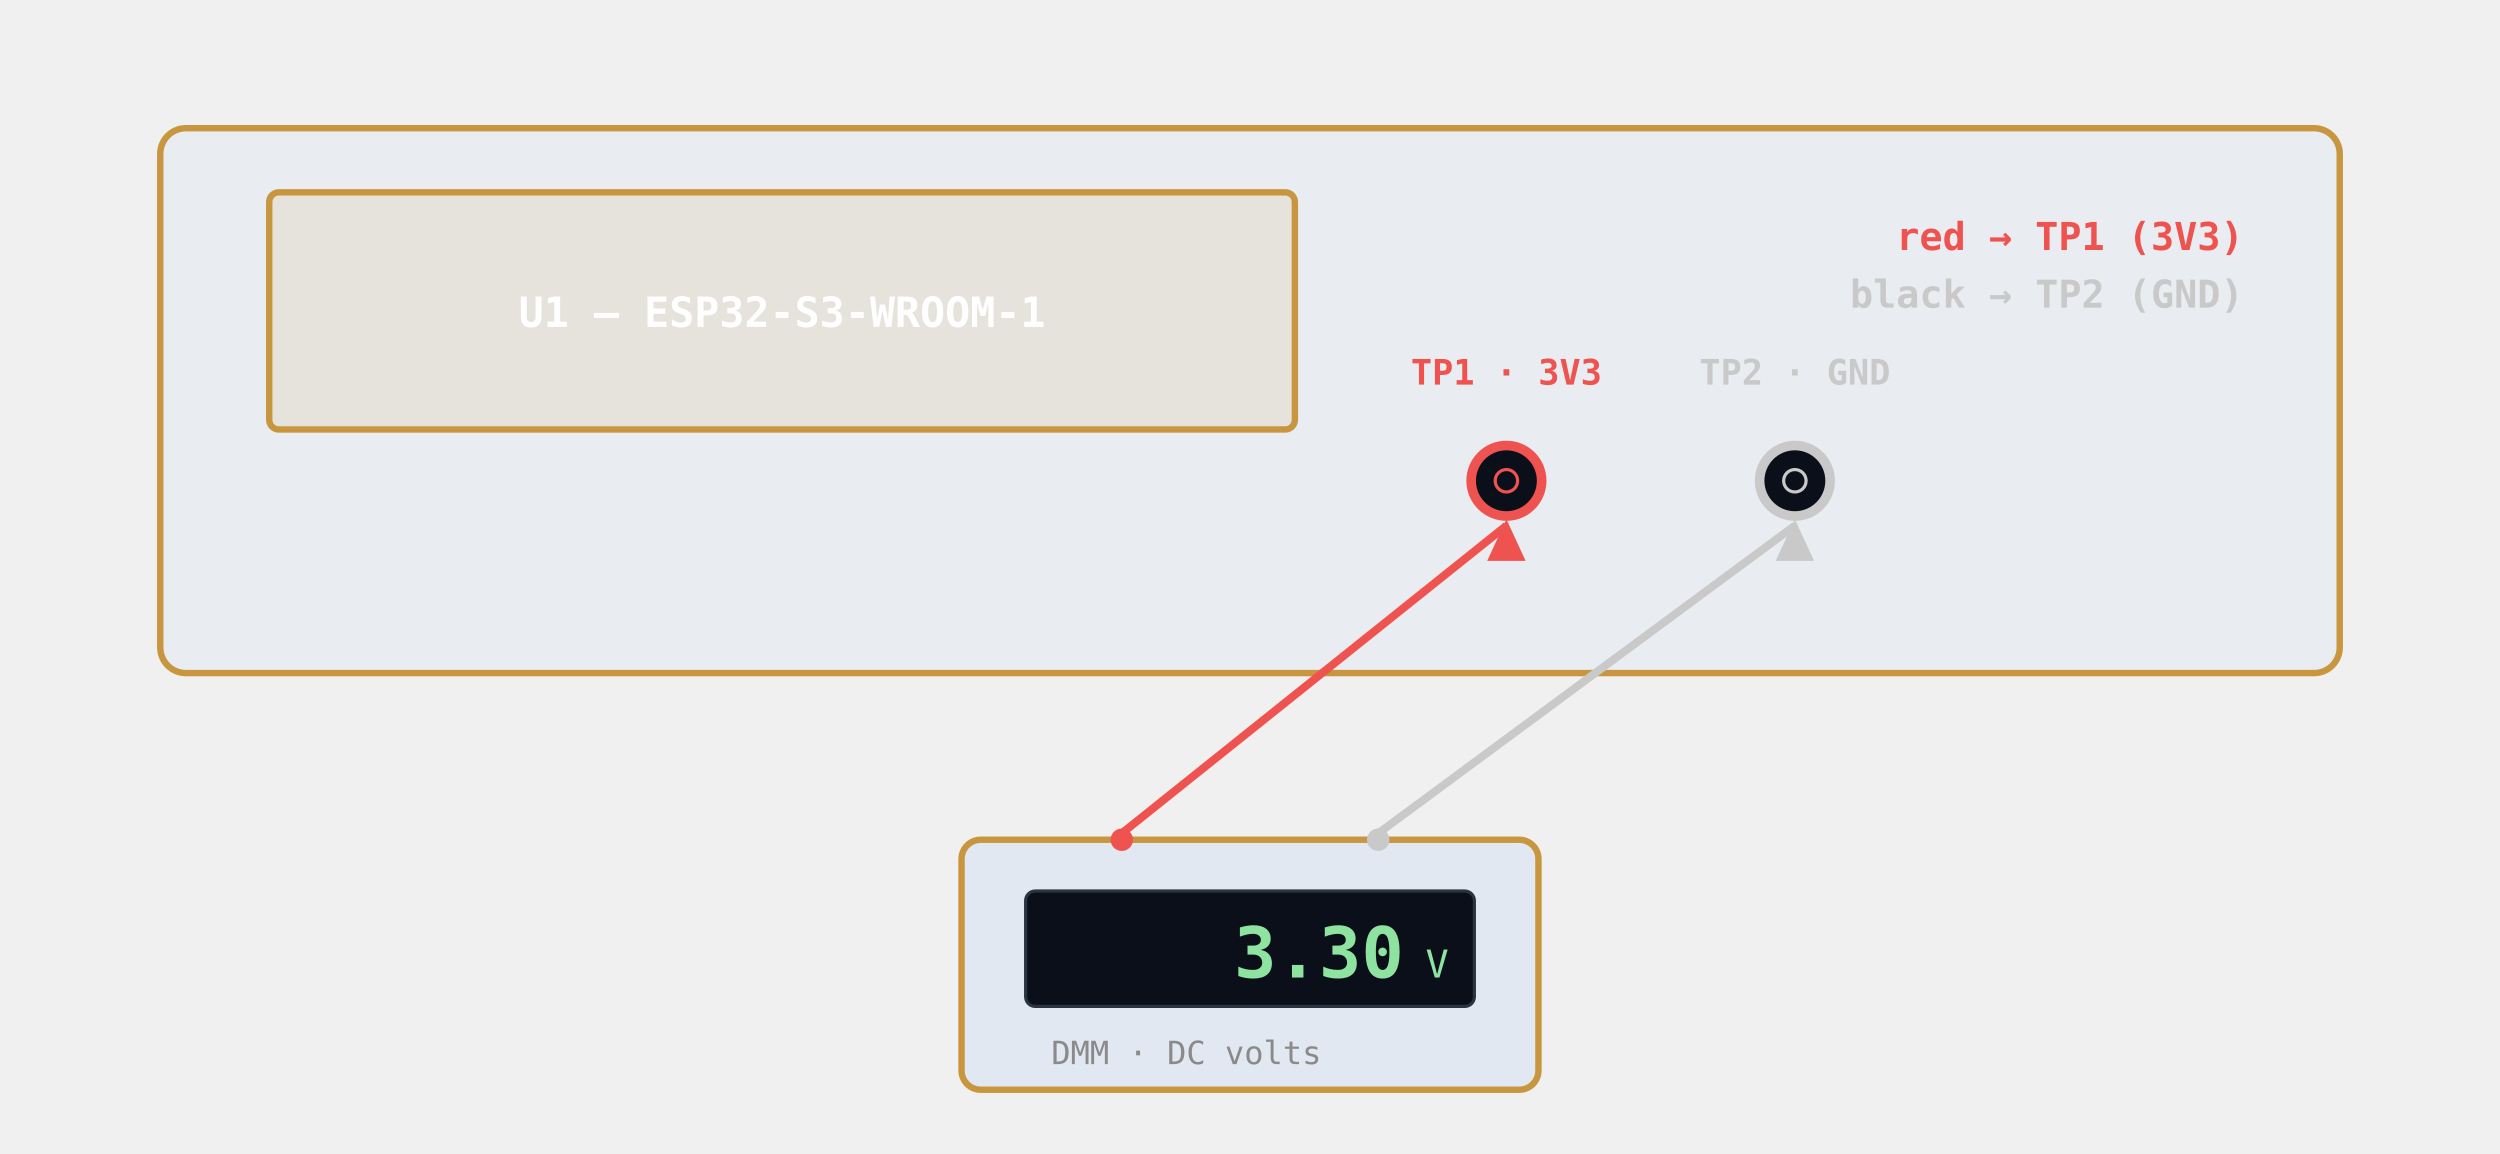
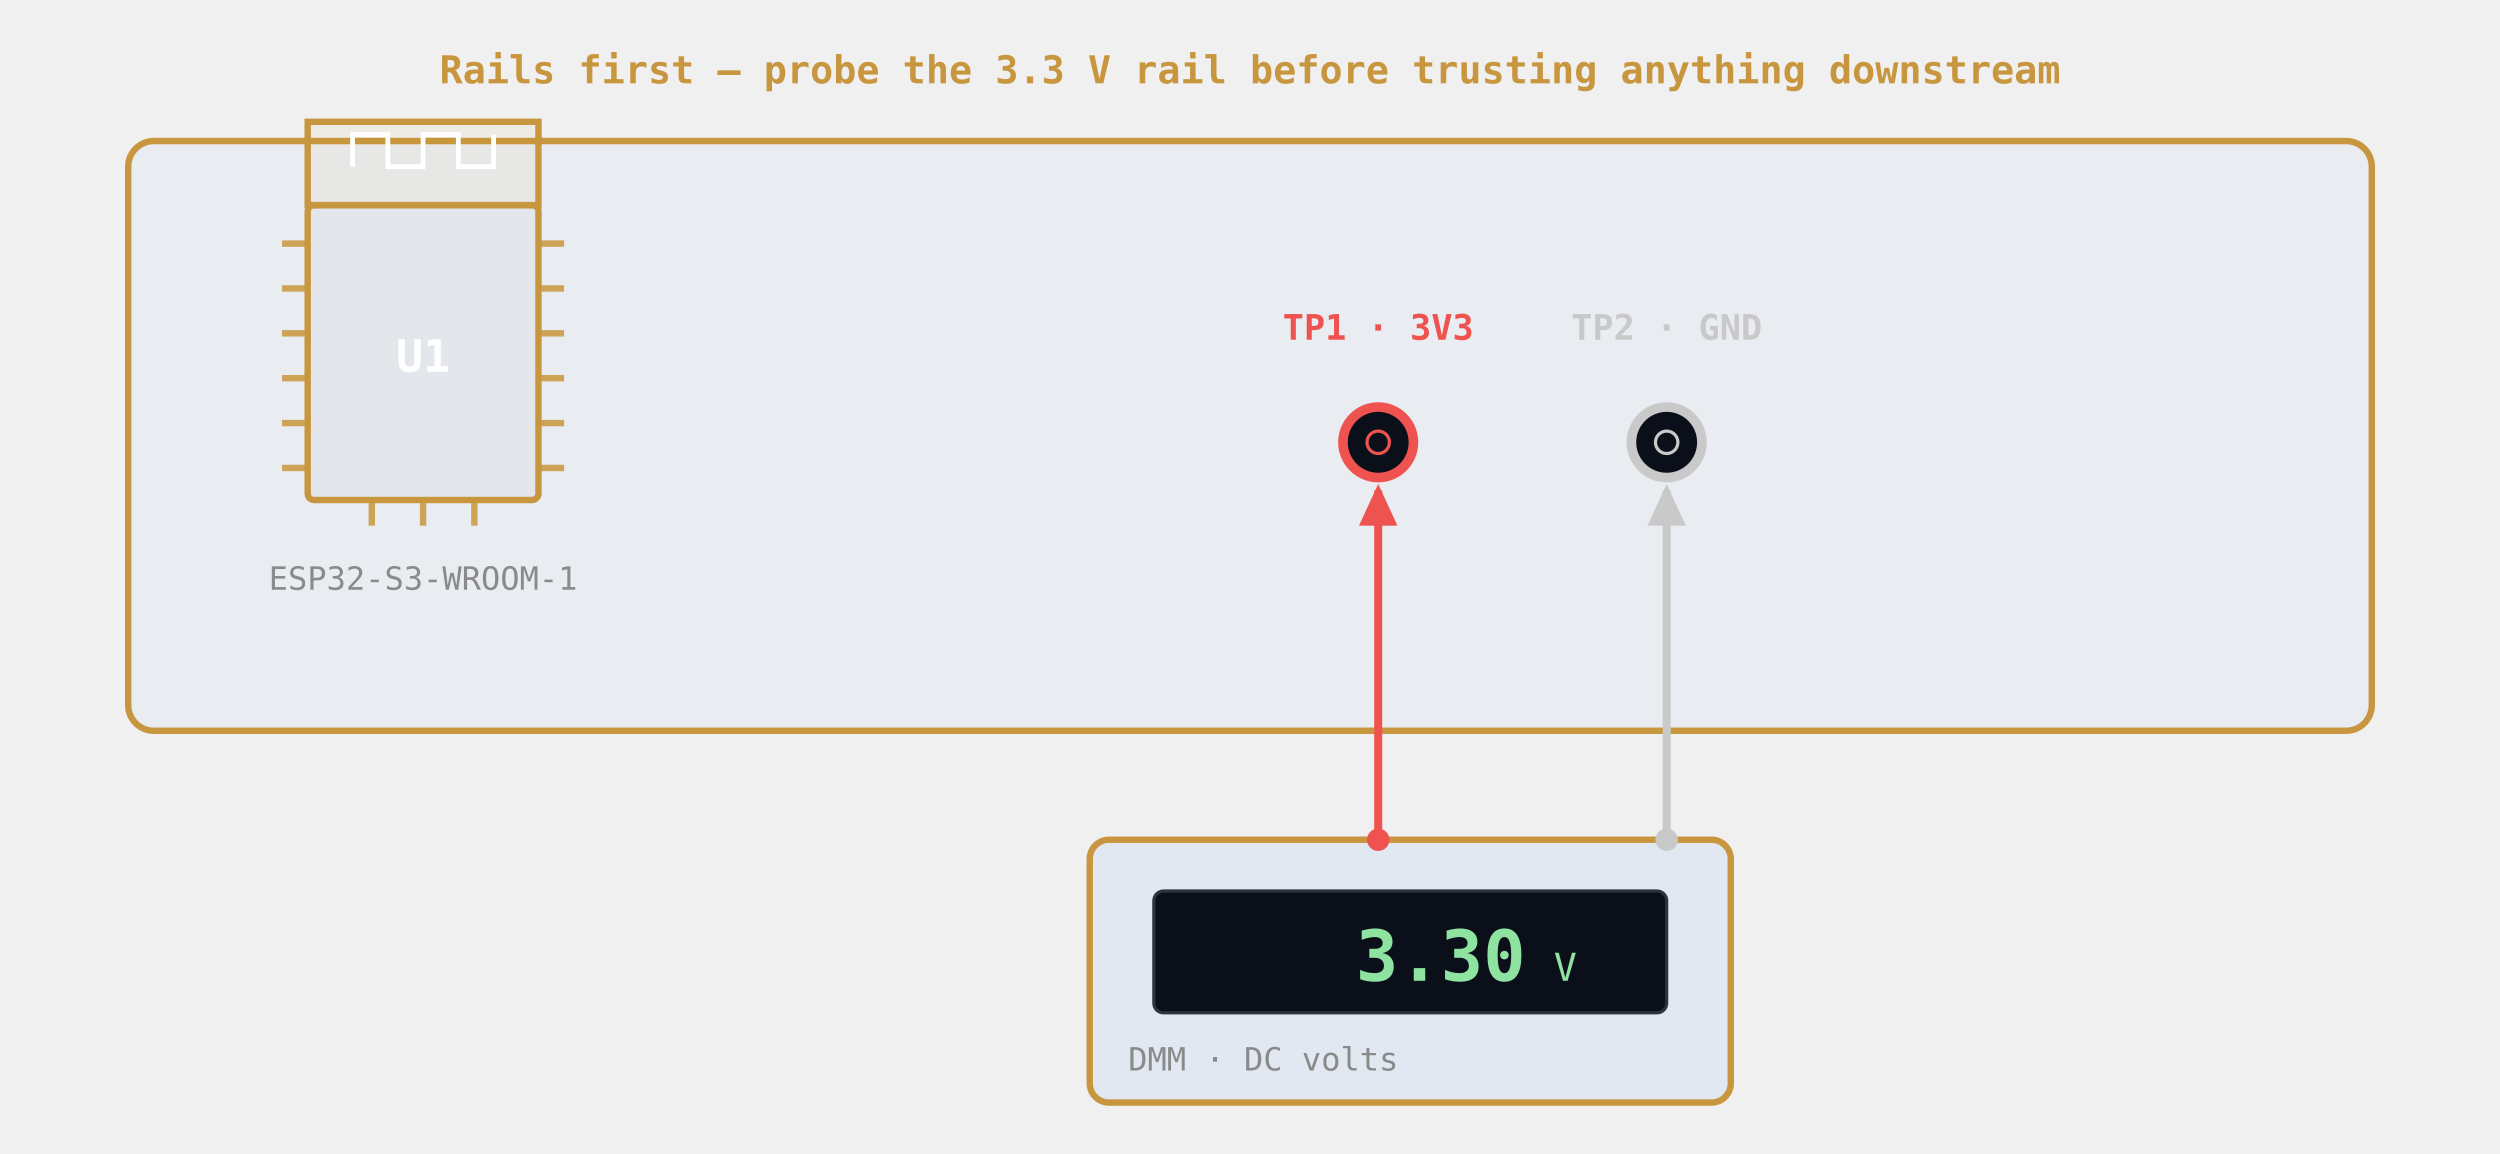
- <svg xmlns="http://www.w3.org/2000/svg" viewBox="0 0 780 360" role="img" aria-label="Bring-up: probing the 3.3 V rail at TP1 and ground at TP2" font-family="ui-monospace, 'SFMono-Regular', Menlo, monospace">
-   <rect x="50" y="40" width="680" height="170" rx="8" fill="rgba(74,143,255,0.04)" stroke="#c8963e" stroke-width="2" />
-   <rect x="84" y="60" width="320" height="74" rx="3" fill="rgba(200,150,62,0.12)" stroke="#c8963e" stroke-width="2" />
-   <text x="244" y="102" text-anchor="middle" fill="#fff" font-size="13" font-weight="700">U1 — ESP32-S3-WROOM-1</text>
-   <circle cx="470" cy="150" r="11" fill="#0b0f1a" stroke="#ef5350" stroke-width="3" />
-   <circle cx="470" cy="150" r="3.5" fill="#0b0f1a" stroke="#ef5350" stroke-width="1" />
-   <circle cx="560" cy="150" r="11" fill="#0b0f1a" stroke="#c9c9c9" stroke-width="3" />
-   <circle cx="560" cy="150" r="3.5" fill="#0b0f1a" stroke="#c9c9c9" stroke-width="1" />
-   <text x="470" y="120" text-anchor="middle" fill="#ef5350" font-size="11" font-weight="700">TP1 · 3V3</text>
-   <text x="560" y="120" text-anchor="middle" fill="#c9c9c9" font-size="11" font-weight="700">TP2 · GND</text>
-   <path d="M350,260 L470,164" fill="none" stroke="#ef5350" stroke-width="2.5" />
-   <path d="M430,260 L560,164" fill="none" stroke="#c9c9c9" stroke-width="2.5" />
-   <path d="M470,162 l-6,13 h12 z" fill="#ef5350" />
-   <path d="M560,162 l-6,13 h12 z" fill="#c9c9c9" />
-   <rect x="300" y="262" width="180" height="78" rx="6" fill="rgba(74,143,255,0.08)" stroke="#c8963e" stroke-width="2" />
-   <rect x="320" y="278" width="140" height="36" rx="3" fill="#0b0f1a" stroke="#2a3340" stroke-width="1" />
-   <text x="438" y="305" text-anchor="end" fill="#8fe3a0" font-size="22" font-weight="700">3.30</text>
-   <text x="452" y="305" text-anchor="end" fill="#8fe3a0" font-size="12">V</text>
-   <text x="328" y="332" fill="#8a8a8a" font-size="10">DMM · DC volts</text>
-   <circle cx="350" cy="262" r="3.5" fill="#ef5350" />
-   <circle cx="430" cy="262" r="3.5" fill="#c9c9c9" />
-   <text x="700" y="78" text-anchor="end" fill="#ef5350" font-size="12" font-weight="700">red → TP1 (3V3)</text>
-   <text x="700" y="96" text-anchor="end" fill="#c9c9c9" font-size="12" font-weight="700">black → TP2 (GND)</text>
+ <svg xmlns="http://www.w3.org/2000/svg" viewBox="0 0 780 360" role="img" aria-label="Bring-up: with the board powered, probe 3.3 V at TP1 (red) and ground at TP2 (black) with a multimeter reading 3.30 V" font-family="ui-monospace, 'SFMono-Regular', Menlo, monospace">
+   <text x="390" y="26" text-anchor="middle" fill="#c8963e" font-size="12" font-weight="700">Rails first — probe the 3.3 V rail before trusting anything downstream</text>
+   <rect x="40" y="44" width="700" height="184" rx="8" fill="rgba(74,143,255,0.04)" stroke="#c8963e" stroke-width="2" />
+   <rect x="96" y="38" width="72" height="26" fill="rgba(200,150,62,0.06)" stroke="#c8963e" stroke-width="2" />
+   <rect x="96" y="64" width="72" height="92" rx="2" fill="rgba(170,170,170,0.10)" stroke="#c8963e" stroke-width="2" />
+   <g stroke="#c8963e" stroke-width="2" stroke-opacity="0.85">
+     <line x1="96" y1="76" x2="88" y2="76" />
+     <line x1="96" y1="90" x2="88" y2="90" />
+     <line x1="96" y1="104" x2="88" y2="104" />
+     <line x1="96" y1="118" x2="88" y2="118" />
+     <line x1="96" y1="132" x2="88" y2="132" />
+     <line x1="96" y1="146" x2="88" y2="146" />
+     <line x1="168" y1="76" x2="176" y2="76" />
+     <line x1="168" y1="90" x2="176" y2="90" />
+     <line x1="168" y1="104" x2="176" y2="104" />
+     <line x1="168" y1="118" x2="176" y2="118" />
+     <line x1="168" y1="132" x2="176" y2="132" />
+     <line x1="168" y1="146" x2="176" y2="146" />
+     <line x1="116" y1="156" x2="116" y2="164" />
+     <line x1="132" y1="156" x2="132" y2="164" />
+     <line x1="148" y1="156" x2="148" y2="164" />
+   </g>
+   <path d="M110,52 v-10 h11 v10 h11 v-10 h11 v10 h11 v-10" fill="none" stroke="#fff" stroke-width="1.5" />
+   <text x="132" y="116" text-anchor="middle" fill="#fff" font-size="14" font-weight="700">U1</text>
+   <text x="132" y="184" text-anchor="middle" fill="#8a8a8a" font-size="10">ESP32-S3-WROOM-1</text>
+   <text x="430" y="106" text-anchor="middle" fill="#ef5350" font-size="11" font-weight="700">TP1 · 3V3</text>
+   <text x="520" y="106" text-anchor="middle" fill="#c9c9c9" font-size="11" font-weight="700">TP2 · GND</text>
+   <circle cx="430" cy="138" r="11" fill="#0b0f1a" stroke="#ef5350" stroke-width="3" />
+   <circle cx="430" cy="138" r="3.5" fill="#0b0f1a" stroke="#ef5350" stroke-width="1" />
+   <circle cx="520" cy="138" r="11" fill="#0b0f1a" stroke="#c9c9c9" stroke-width="3" />
+   <circle cx="520" cy="138" r="3.5" fill="#0b0f1a" stroke="#c9c9c9" stroke-width="1" />
+   <line x1="430" y1="262" x2="430" y2="153" stroke="#ef5350" stroke-width="2.5" />
+   <line x1="520" y1="262" x2="520" y2="153" stroke="#c9c9c9" stroke-width="2.5" />
+   <path d="M430,151 l-6,13 h12 z" fill="#ef5350" />
+   <path d="M520,151 l-6,13 h12 z" fill="#c9c9c9" />
+   <rect x="340" y="262" width="200" height="82" rx="6" fill="rgba(74,143,255,0.08)" stroke="#c8963e" stroke-width="2" />
+   <rect x="360" y="278" width="160" height="38" rx="3" fill="#0b0f1a" stroke="#2a3340" stroke-width="1" />
+   <text x="476" y="306" text-anchor="end" fill="#8fe3a0" font-size="22" font-weight="700">3.30</text>
+   <text x="492" y="306" text-anchor="end" fill="#8fe3a0" font-size="12">V</text>
+   <text x="352" y="334" fill="#8a8a8a" font-size="10">DMM · DC volts</text>
+   <circle cx="430" cy="262" r="3.5" fill="#ef5350" />
+   <circle cx="520" cy="262" r="3.5" fill="#c9c9c9" />
</svg>
